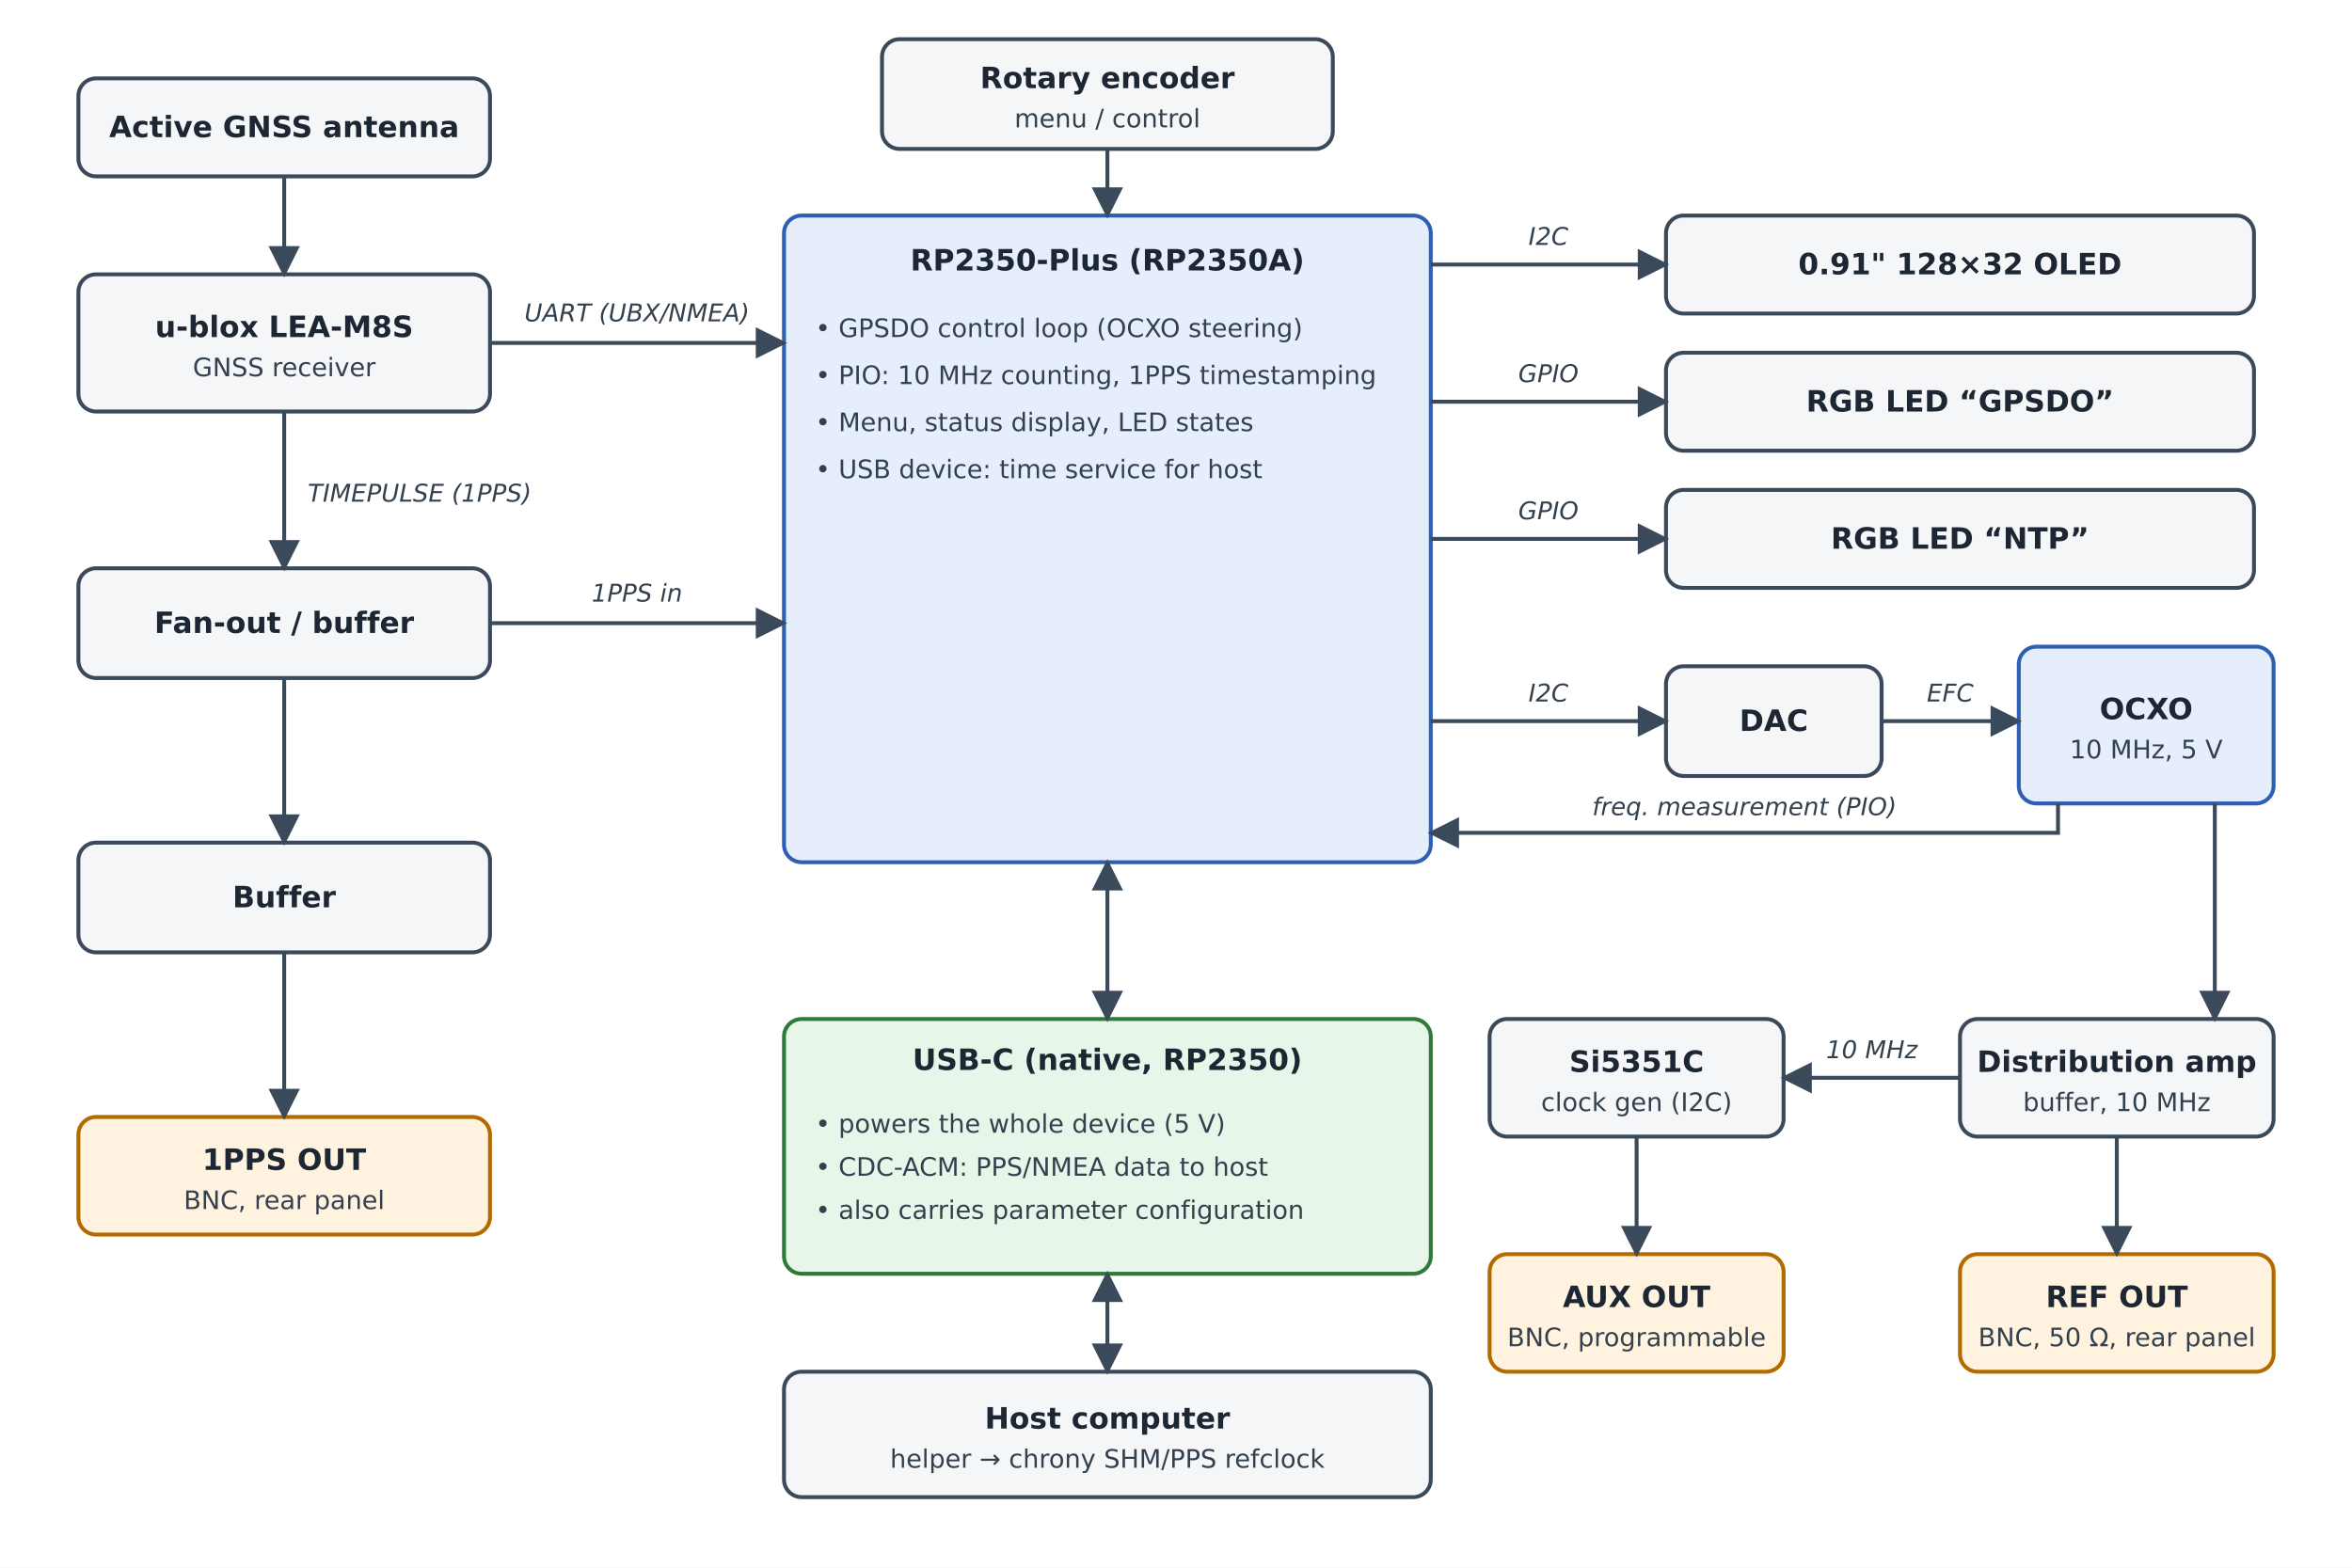
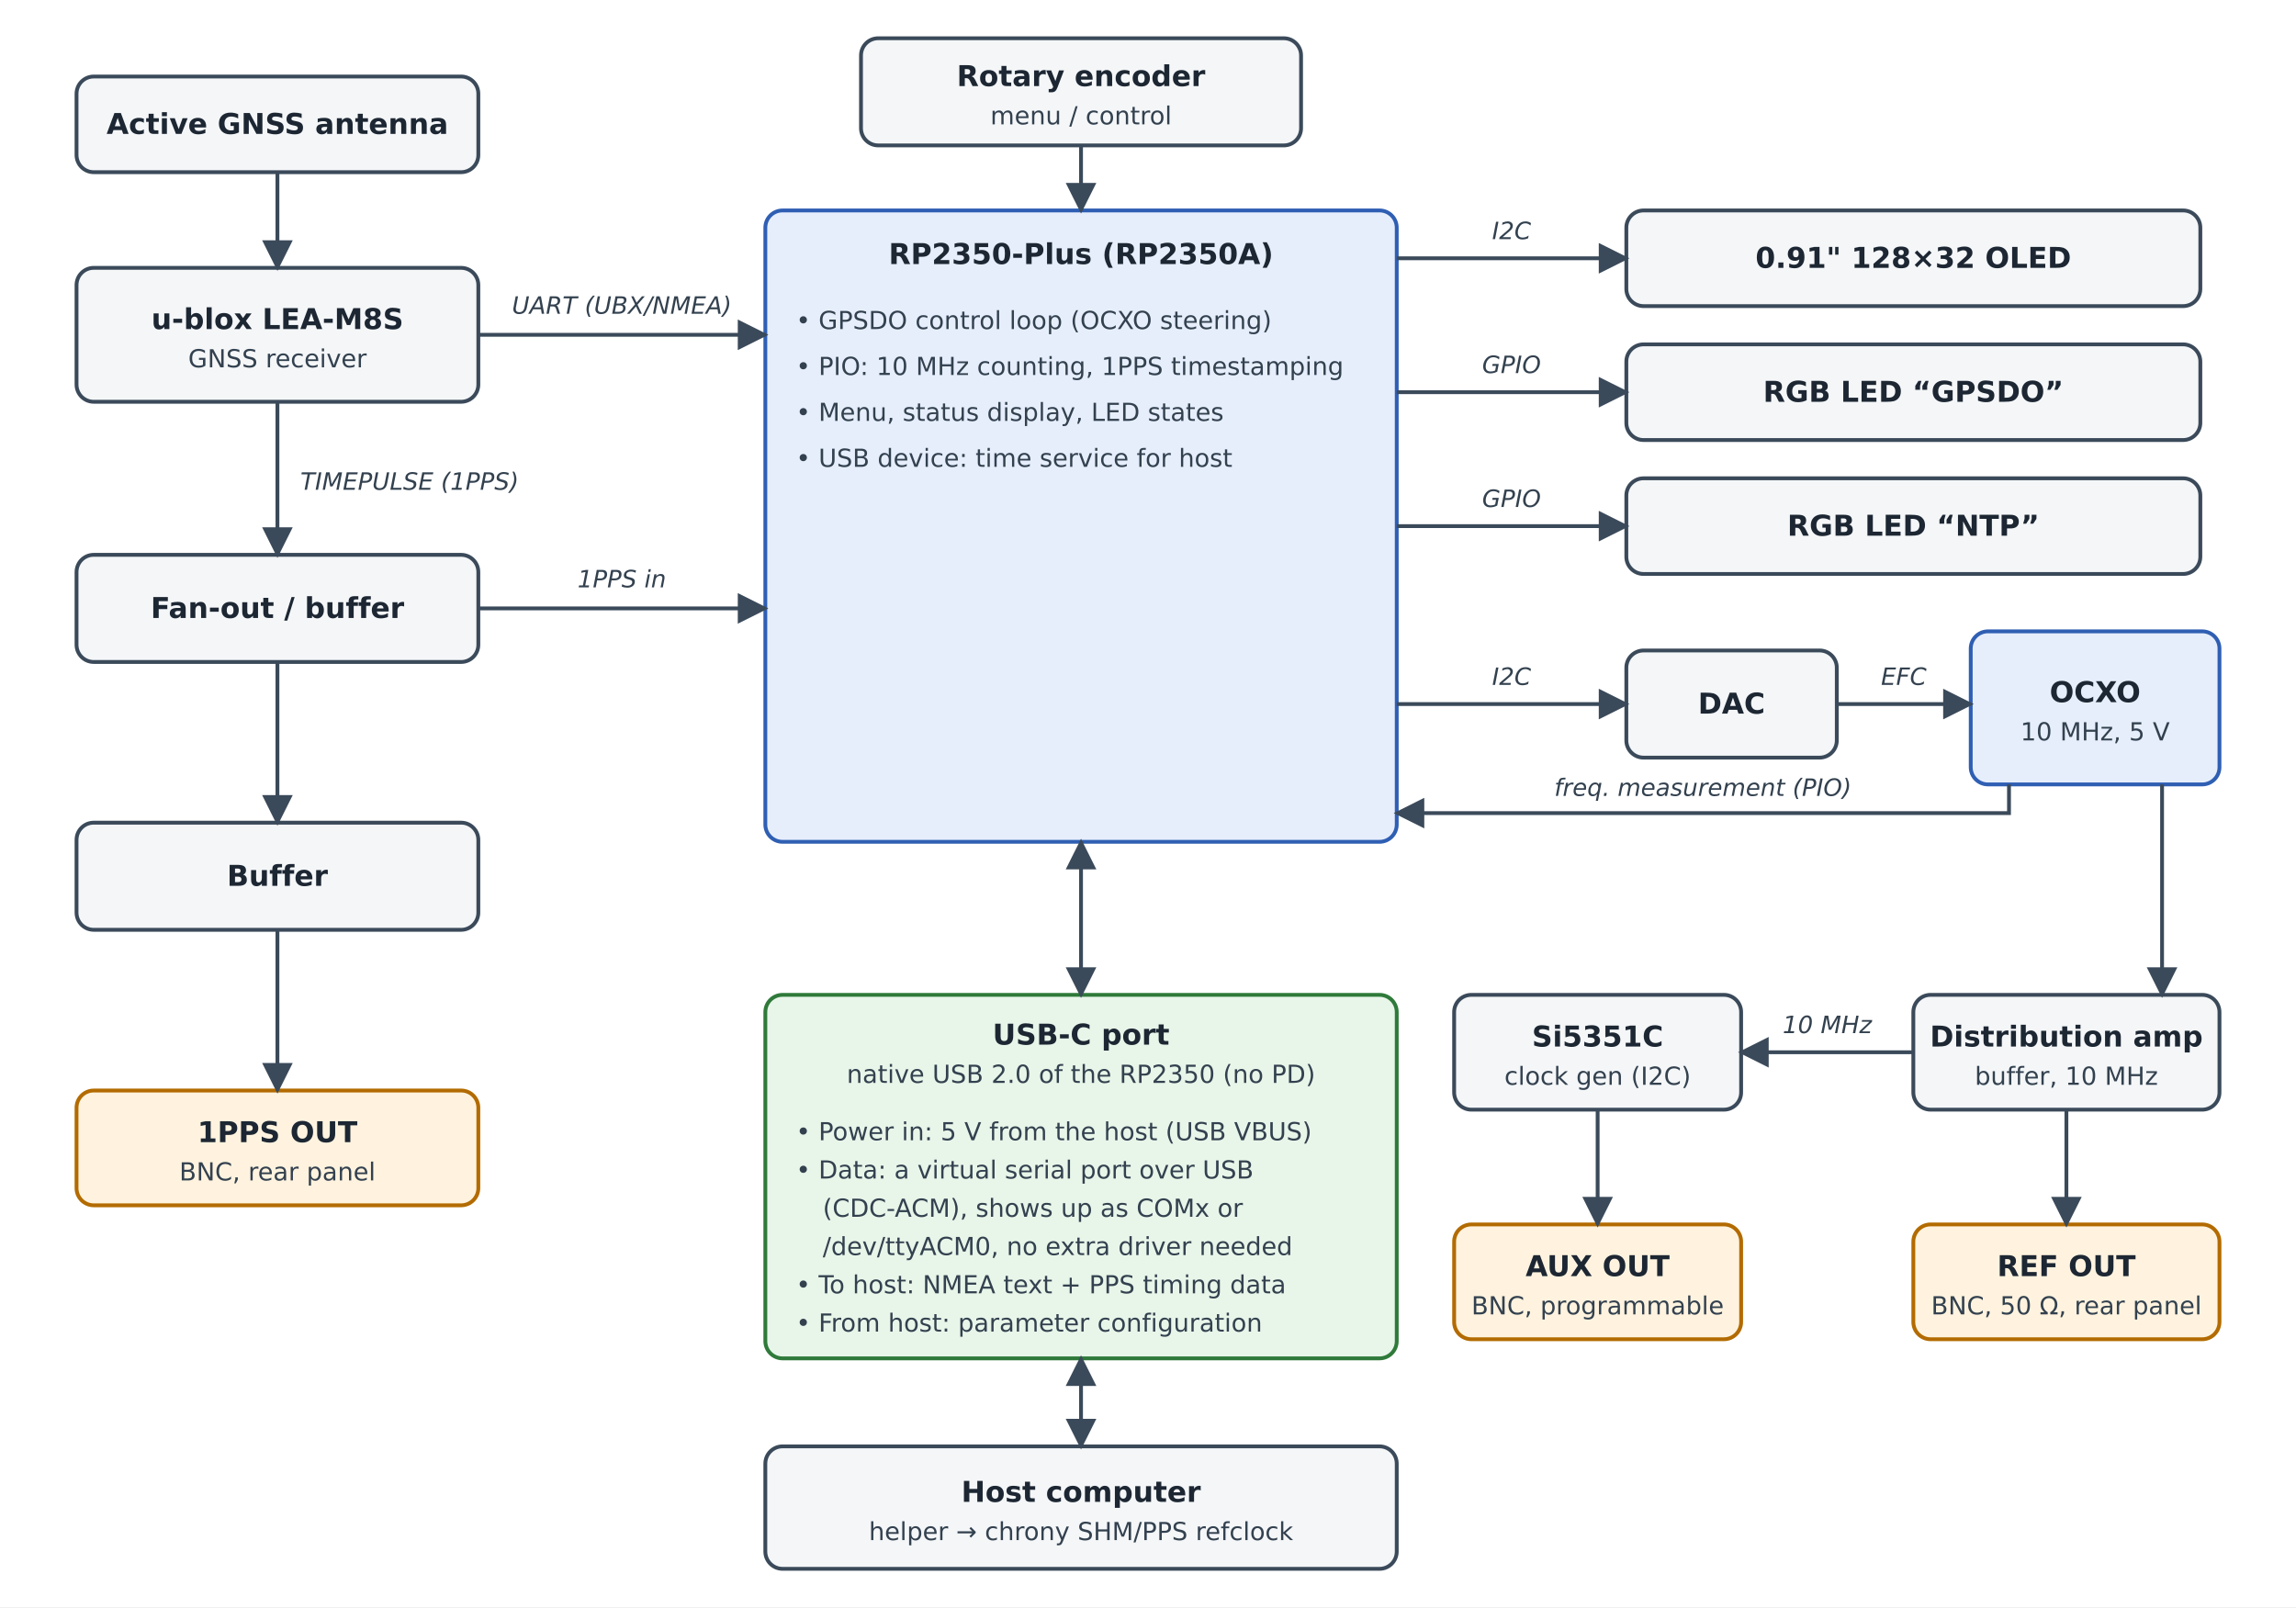
- <svg xmlns="http://www.w3.org/2000/svg" viewBox="0 0 1200 800" width="1200" height="800" font-family="DejaVu Sans, Verdana, Arial, sans-serif">
+ <svg xmlns="http://www.w3.org/2000/svg" viewBox="0 0 1200 840" width="1200" height="840" font-family="DejaVu Sans, Verdana, Arial, sans-serif">
  <defs>
    <marker id="a" viewBox="0 0 10 10" refX="9" refY="5" markerWidth="8" markerHeight="8" orient="auto">
      <path d="M0,0 L10,5 L0,10 z" fill="#3b4a5a" />
    </marker>
    <marker id="as" viewBox="0 0 10 10" refX="9" refY="5" markerWidth="8" markerHeight="8" orient="auto-start-reverse">
      <path d="M0,0 L10,5 L0,10 z" fill="#3b4a5a" />
    </marker>
  </defs>
  <style>.t{font-size:15px;font-weight:700;fill:#1d2733}.s{font-size:13px;fill:#33414f}.l{font-size:12.5px;fill:#33414f;font-style:italic}</style>
-   <rect width="1200" height="800" fill="#ffffff" />
+   <rect width="1200" height="840" fill="#ffffff" />
  <rect x="40" y="40" width="210" height="50" rx="9" fill="#f4f6f8" stroke="#3b4a5a" stroke-width="2" />
  <text x="145.0" y="70.0" text-anchor="middle" class="t">Active GNSS antenna</text>
  <rect x="40" y="140" width="210" height="70" rx="9" fill="#f4f6f8" stroke="#3b4a5a" stroke-width="2" />
  <text x="145.0" y="172.0" text-anchor="middle" class="t">u-blox LEA-M8S</text>
  <text x="145.0" y="192.0" text-anchor="middle" class="s">GNSS receiver</text>
  <path d="M145,90 L145,140" fill="none" stroke="#3b4a5a" stroke-width="2" marker-end="url(#a)" />
  <rect x="40" y="290" width="210" height="56" rx="9" fill="#f4f6f8" stroke="#3b4a5a" stroke-width="2" />
  <text x="145.0" y="323.0" text-anchor="middle" class="t">Fan-out / buffer</text>
  <path d="M145,210 L145,290" fill="none" stroke="#3b4a5a" stroke-width="2" marker-end="url(#a)" />
  <text x="157" y="256" text-anchor="start" class="l">TIMEPULSE (1PPS)</text>
  <rect x="40" y="430" width="210" height="56" rx="9" fill="#f4f6f8" stroke="#3b4a5a" stroke-width="2" />
  <text x="145.0" y="463.0" text-anchor="middle" class="t">Buffer</text>
  <path d="M145,346 L145,430" fill="none" stroke="#3b4a5a" stroke-width="2" marker-end="url(#a)" />
  <rect x="40" y="570" width="210" height="60" rx="9" fill="#fff3df" stroke="#b36b00" stroke-width="2" />
  <text x="145.0" y="597.0" text-anchor="middle" class="t">1PPS OUT</text>
  <text x="145.0" y="617.0" text-anchor="middle" class="s">BNC, rear panel</text>
  <path d="M145,486 L145,570" fill="none" stroke="#3b4a5a" stroke-width="2" marker-end="url(#a)" />
  <rect x="400" y="110" width="330" height="330" rx="9" fill="#e6eefc" stroke="#2f5fb3" stroke-width="2" />
  <text x="565.0" y="280.0" text-anchor="middle" class="t" />
  <text x="565" y="138" text-anchor="middle" class="t">RP2350-Plus (RP2350A)</text>
  <text x="416" y="172" class="s">• GPSDO control loop (OCXO steering)</text>
  <text x="416" y="196" class="s">• PIO: 10 MHz counting, 1PPS timestamping</text>
  <text x="416" y="220" class="s">• Menu, status display, LED states</text>
  <text x="416" y="244" class="s">• USB device: time service for host</text>
  <rect x="450" y="20" width="230" height="56" rx="9" fill="#f4f6f8" stroke="#3b4a5a" stroke-width="2" />
  <text x="565.0" y="45.0" text-anchor="middle" class="t">Rotary encoder</text>
  <text x="565.0" y="65.0" text-anchor="middle" class="s">menu / control</text>
  <path d="M565,76 L565,110" fill="none" stroke="#3b4a5a" stroke-width="2" marker-end="url(#a)" />
  <path d="M250,175 L400,175" fill="none" stroke="#3b4a5a" stroke-width="2" marker-end="url(#a)" />
  <text x="325" y="164" text-anchor="middle" class="l">UART (UBX/NMEA)</text>
  <path d="M250,318 L400,318" fill="none" stroke="#3b4a5a" stroke-width="2" marker-end="url(#a)" />
  <text x="325" y="307" text-anchor="middle" class="l">1PPS in</text>
  <rect x="850" y="110" width="300" height="50" rx="9" fill="#f4f6f8" stroke="#3b4a5a" stroke-width="2" />
  <text x="1000.0" y="140.0" text-anchor="middle" class="t">0.91" 128×32 OLED</text>
  <path d="M730,135 L850,135" fill="none" stroke="#3b4a5a" stroke-width="2" marker-end="url(#a)" />
  <text x="790" y="125" text-anchor="middle" class="l">I2C</text>
  <rect x="850" y="180" width="300" height="50" rx="9" fill="#f4f6f8" stroke="#3b4a5a" stroke-width="2" />
  <text x="1000.0" y="210.0" text-anchor="middle" class="t">RGB LED “GPSDO”</text>
  <path d="M730,205 L850,205" fill="none" stroke="#3b4a5a" stroke-width="2" marker-end="url(#a)" />
  <text x="790" y="195" text-anchor="middle" class="l">GPIO</text>
  <rect x="850" y="250" width="300" height="50" rx="9" fill="#f4f6f8" stroke="#3b4a5a" stroke-width="2" />
  <text x="1000.0" y="280.0" text-anchor="middle" class="t">RGB LED “NTP”</text>
  <path d="M730,275 L850,275" fill="none" stroke="#3b4a5a" stroke-width="2" marker-end="url(#a)" />
  <text x="790" y="265" text-anchor="middle" class="l">GPIO</text>
  <rect x="850" y="340" width="110" height="56" rx="9" fill="#f4f6f8" stroke="#3b4a5a" stroke-width="2" />
  <text x="905.0" y="373.0" text-anchor="middle" class="t">DAC</text>
  <path d="M730,368 L850,368" fill="none" stroke="#3b4a5a" stroke-width="2" marker-end="url(#a)" />
  <text x="790" y="358" text-anchor="middle" class="l">I2C</text>
  <rect x="1030" y="330" width="130" height="80" rx="9" fill="#e6eefc" stroke="#2f5fb3" stroke-width="2" />
  <text x="1095.0" y="367.0" text-anchor="middle" class="t">OCXO</text>
  <text x="1095.0" y="387.0" text-anchor="middle" class="s">10 MHz, 5 V</text>
  <path d="M960,368 L1030,368" fill="none" stroke="#3b4a5a" stroke-width="2" marker-end="url(#a)" />
  <text x="995" y="358" text-anchor="middle" class="l">EFC</text>
  <path d="M1050,410 L1050,425 L730,425" fill="none" stroke="#3b4a5a" stroke-width="2" marker-end="url(#a)" />
  <text x="890" y="416" text-anchor="middle" class="l">freq. measurement (PIO)</text>
  <rect x="1000" y="520" width="160" height="60" rx="9" fill="#f4f6f8" stroke="#3b4a5a" stroke-width="2" />
  <text x="1080.0" y="547.0" text-anchor="middle" class="t">Distribution amp</text>
  <text x="1080.0" y="567.0" text-anchor="middle" class="s">buffer, 10 MHz</text>
  <path d="M1130,410 L1130,520" fill="none" stroke="#3b4a5a" stroke-width="2" marker-end="url(#a)" />
  <rect x="1000" y="640" width="160" height="60" rx="9" fill="#fff3df" stroke="#b36b00" stroke-width="2" />
  <text x="1080.0" y="667.0" text-anchor="middle" class="t">REF OUT</text>
  <text x="1080.0" y="687.0" text-anchor="middle" class="s">BNC, 50 Ω, rear panel</text>
  <path d="M1080,580 L1080,640" fill="none" stroke="#3b4a5a" stroke-width="2" marker-end="url(#a)" />
  <rect x="760" y="520" width="150" height="60" rx="9" fill="#f4f6f8" stroke="#3b4a5a" stroke-width="2" />
  <text x="835.0" y="547.0" text-anchor="middle" class="t">Si5351C</text>
  <text x="835.0" y="567.0" text-anchor="middle" class="s">clock gen (I2C)</text>
  <path d="M1000,550 L910,550" fill="none" stroke="#3b4a5a" stroke-width="2" marker-end="url(#a)" />
  <text x="955" y="540" text-anchor="middle" class="l">10 MHz</text>
  <rect x="760" y="640" width="150" height="60" rx="9" fill="#fff3df" stroke="#b36b00" stroke-width="2" />
  <text x="835.0" y="667.0" text-anchor="middle" class="t">AUX OUT</text>
  <text x="835.0" y="687.0" text-anchor="middle" class="s">BNC, programmable</text>
  <path d="M835,580 L835,640" fill="none" stroke="#3b4a5a" stroke-width="2" marker-end="url(#a)" />
-   <rect x="400" y="520" width="330" height="130" rx="9" fill="#e8f5e9" stroke="#2f7a3a" stroke-width="2" />
-   <text x="565.0" y="546" text-anchor="middle" class="t">USB-C (native, RP2350)</text>
-   <text x="416" y="578" class="s">• powers the whole device (5 V)</text>
-   <text x="416" y="600" class="s">• CDC-ACM: PPS/NMEA data to host</text>
-   <text x="416" y="622" class="s">• also carries parameter configuration</text>
+   <rect x="400" y="520" width="330" height="190" rx="9" fill="#e8f5e9" stroke="#2f7a3a" stroke-width="2" />
+   <text x="565.0" y="546" text-anchor="middle" class="t">USB-C port</text>
+   <text x="565.0" y="566" text-anchor="middle" class="s">native USB 2.0 of the RP2350 (no PD)</text>
+   <text x="416" y="596" class="s">• Power in: 5 V from the host (USB VBUS)</text>
+   <text x="416" y="616" class="s">• Data: a virtual serial port over USB</text>
+   <text x="430" y="636" class="s">(CDC-ACM), shows up as COMx or</text>
+   <text x="430" y="656" class="s">/dev/ttyACM0, no extra driver needed</text>
+   <text x="416" y="676" class="s">• To host: NMEA text + PPS timing data</text>
+   <text x="416" y="696" class="s">• From host: parameter configuration</text>
  <path d="M565,440 L565,520" fill="none" stroke="#3b4a5a" stroke-width="2" marker-end="url(#a)" marker-start="url(#as)" />
-   <rect x="400" y="700" width="330" height="64" rx="9" fill="#f4f6f8" stroke="#3b4a5a" stroke-width="2" />
-   <text x="565.0" y="729.0" text-anchor="middle" class="t">Host computer</text>
-   <text x="565.0" y="749.0" text-anchor="middle" class="s">helper → chrony SHM/PPS refclock</text>
-   <path d="M565,650 L565,700" fill="none" stroke="#3b4a5a" stroke-width="2" marker-end="url(#a)" marker-start="url(#as)" />
+   <rect x="400" y="756" width="330" height="64" rx="9" fill="#f4f6f8" stroke="#3b4a5a" stroke-width="2" />
+   <text x="565.0" y="785.0" text-anchor="middle" class="t">Host computer</text>
+   <text x="565.0" y="805.0" text-anchor="middle" class="s">helper → chrony SHM/PPS refclock</text>
+   <path d="M565,710 L565,756" fill="none" stroke="#3b4a5a" stroke-width="2" marker-end="url(#a)" marker-start="url(#as)" />
</svg>
